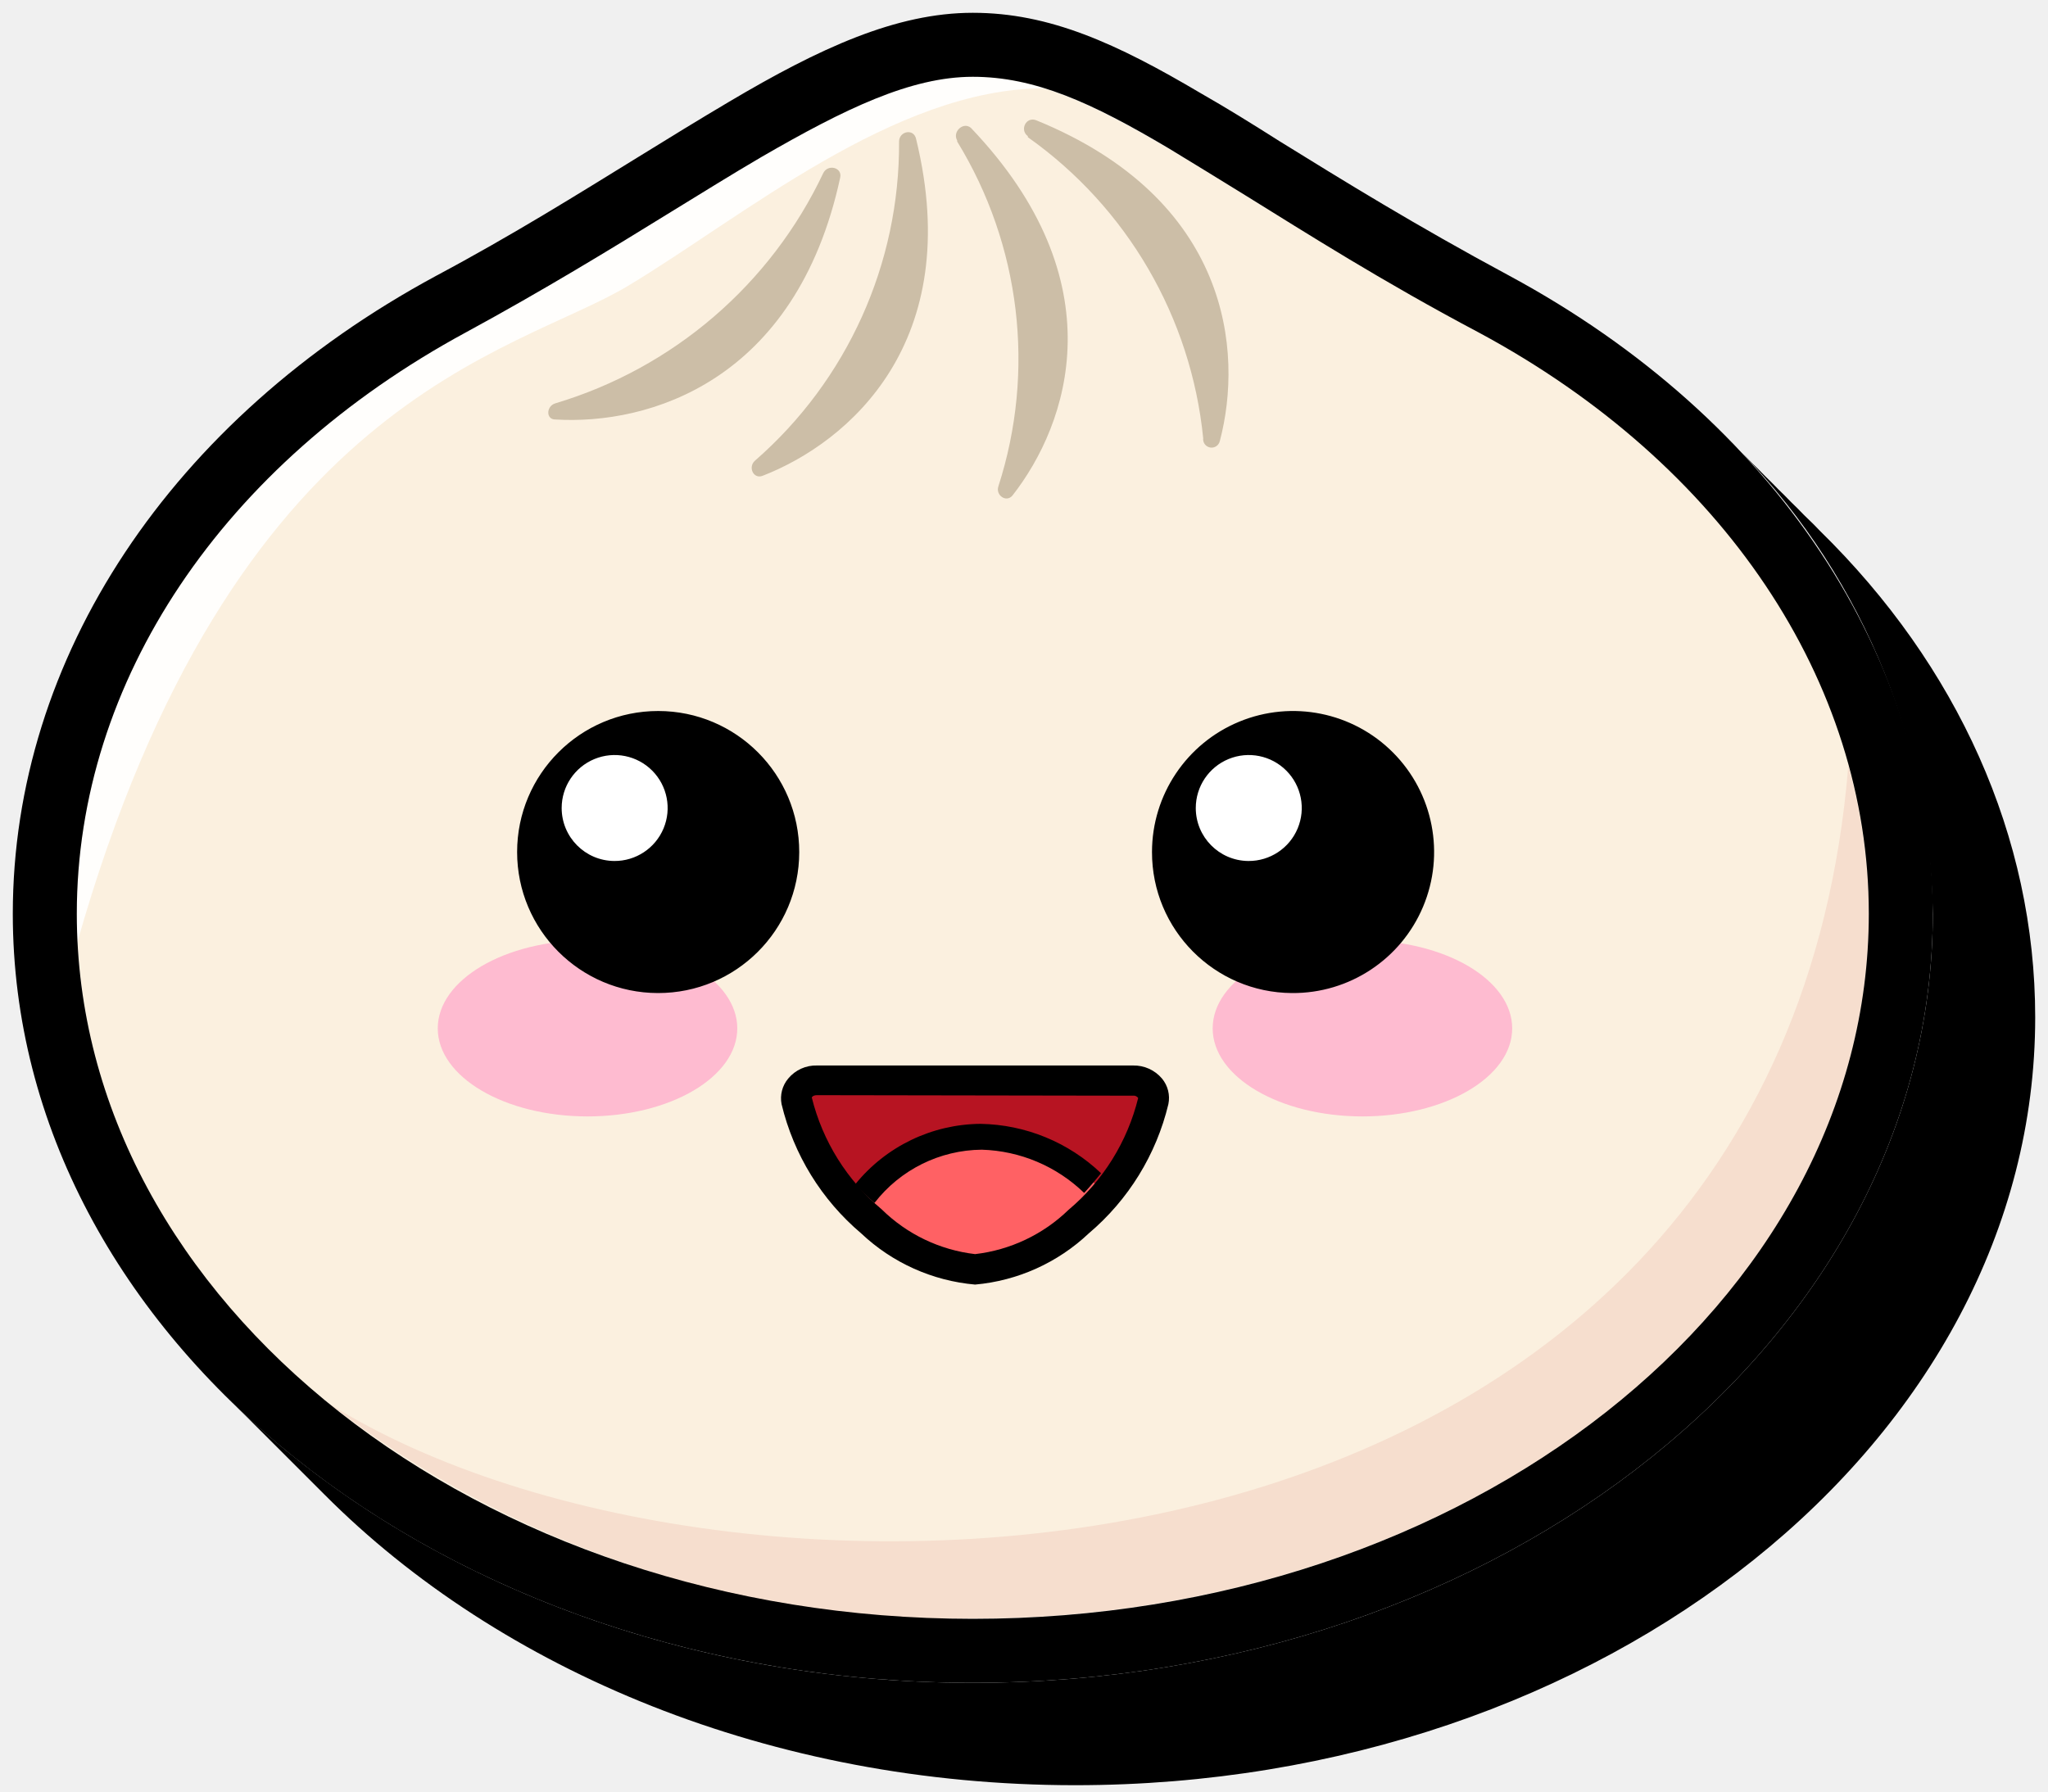
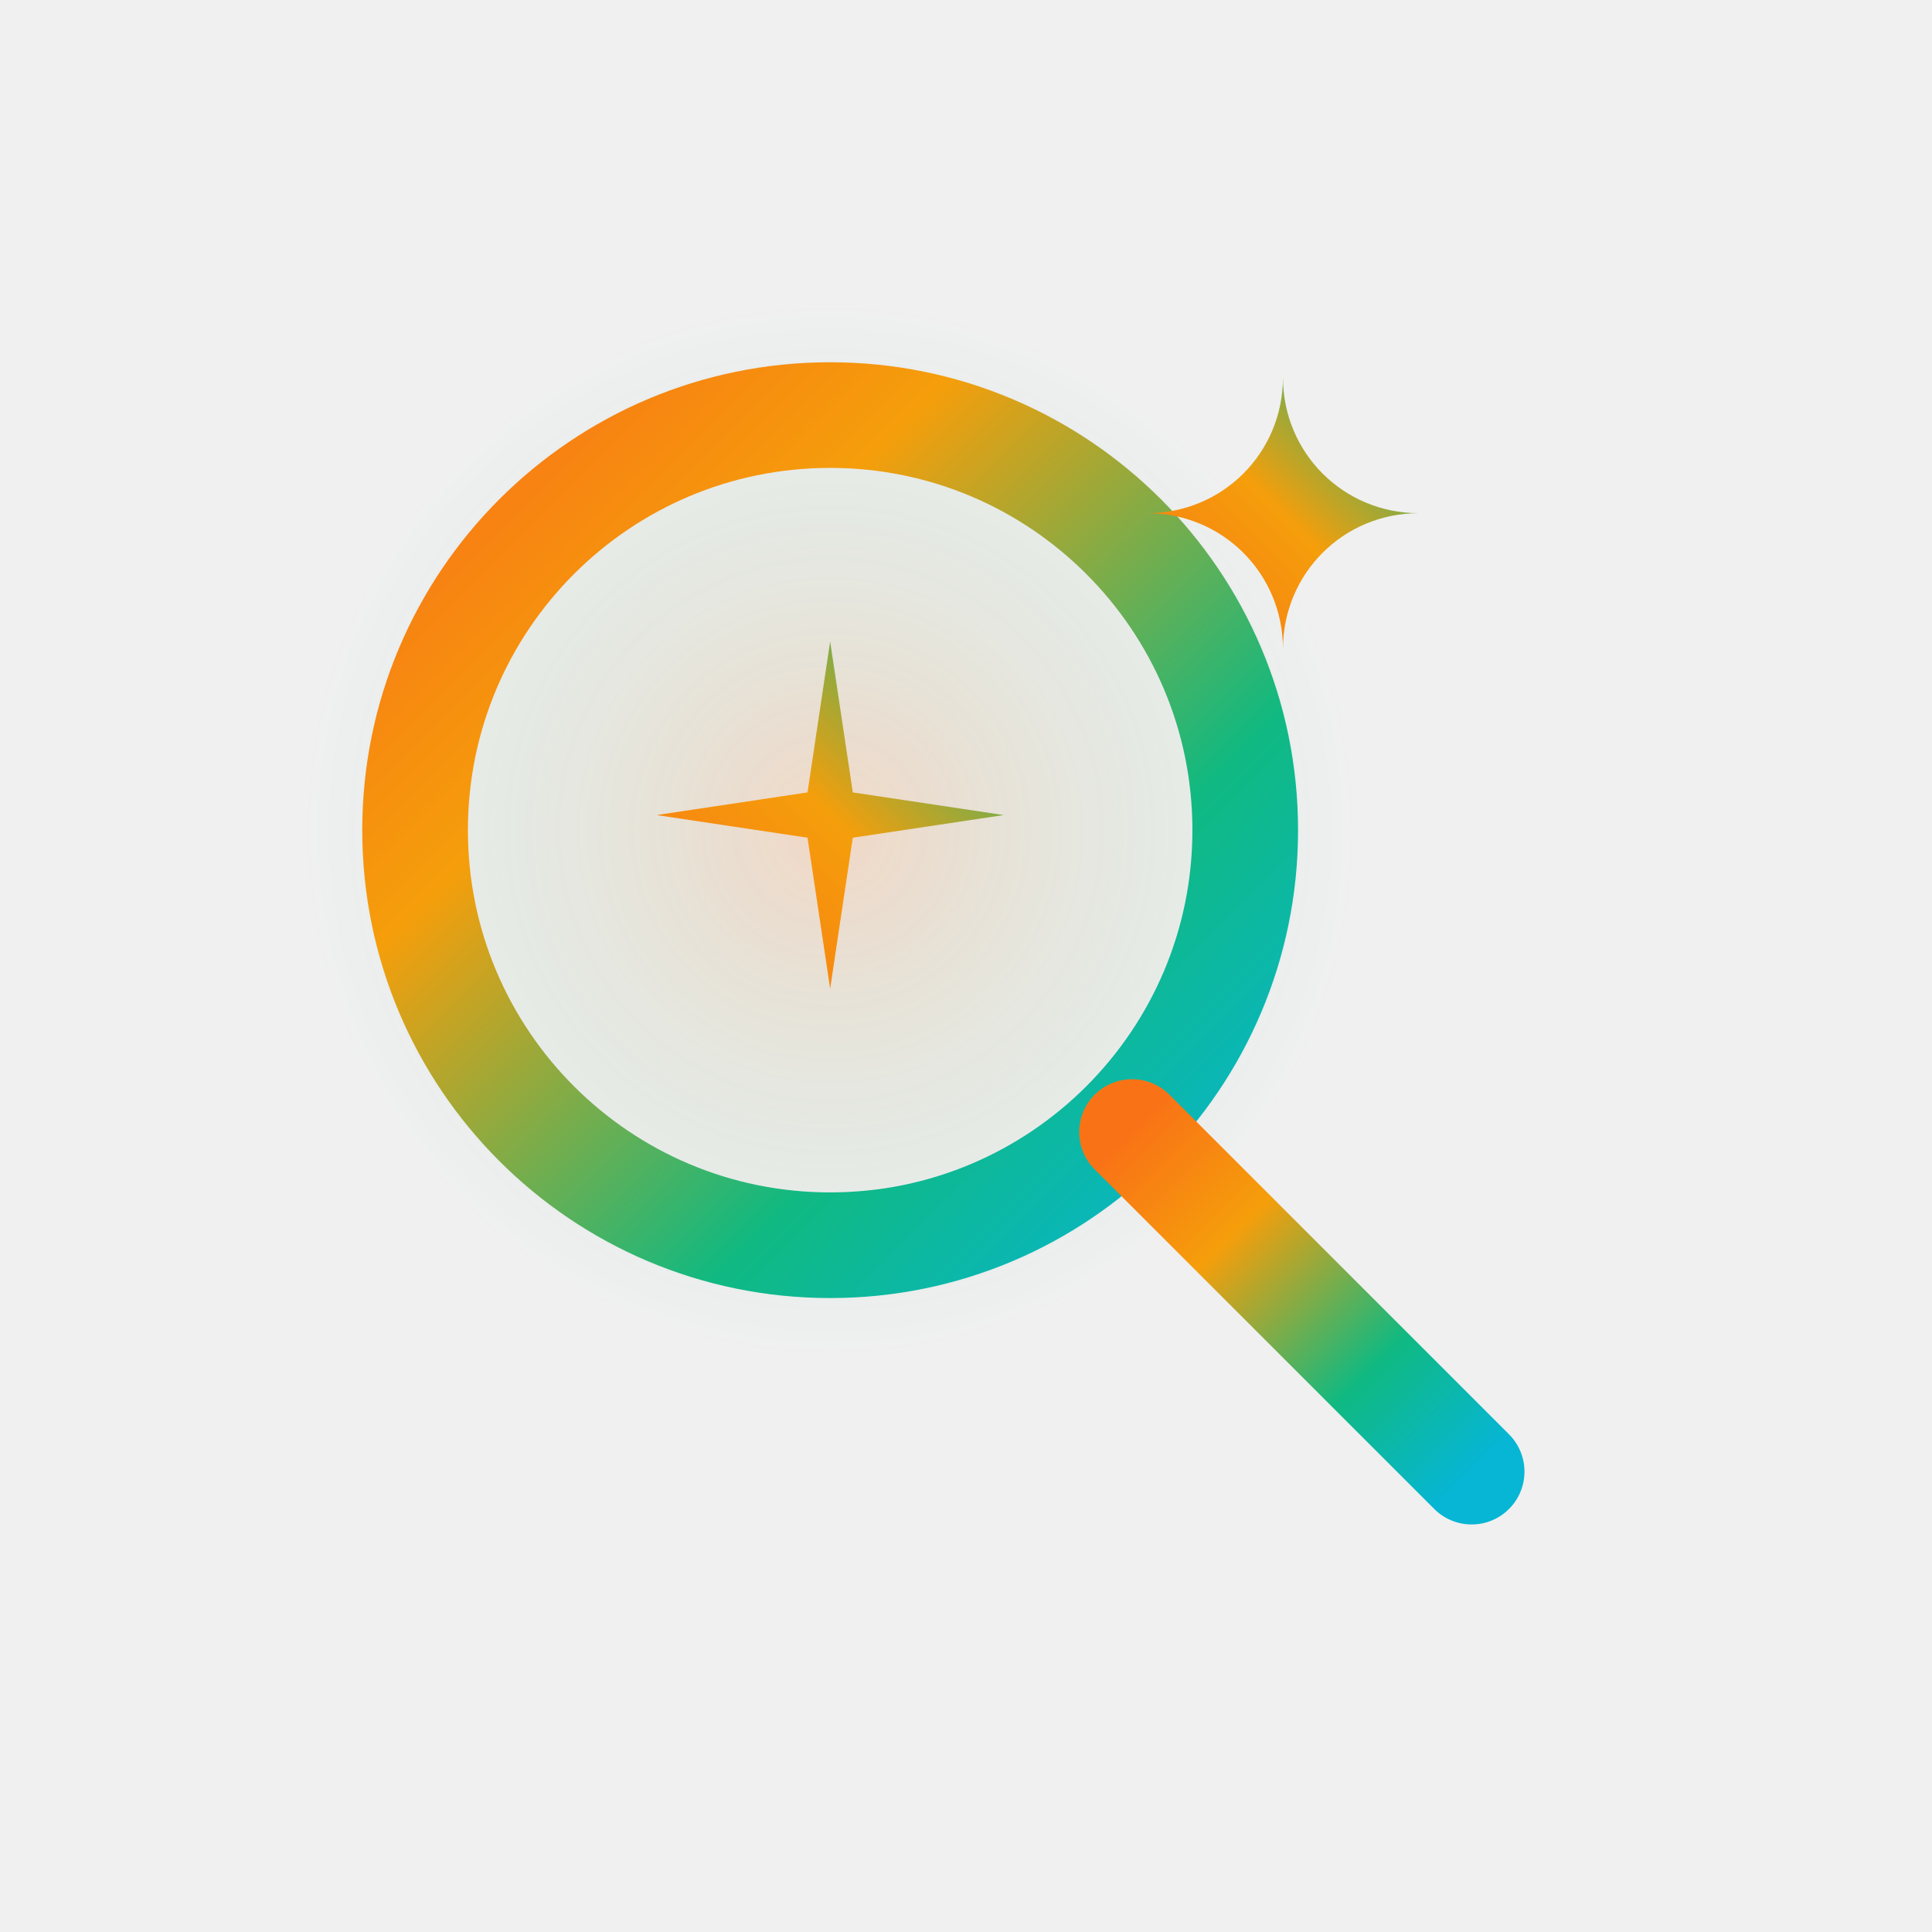
- <svg xmlns="http://www.w3.org/2000/svg" id="Bun" viewBox="0 0 80 70">
-   <path id="Shadow" d="M71.09,20.74c-.16-.17-.33-.34-.5-.5s-.33-.34-.5-.5-.33-.34-.5-.5-.33-.34-.5-.5-.33-.34-.5-.5-.33-.34-.5-.5-.33-.34-.5-.5A26.46,26.46,0,0,1,75.5,35.7c0,16.57-16.82,30.05-37.5,30.05-11.58,0-21.94-4.23-28.83-10.86l.5.5.5.5.5.5.5.5.5.5.5.5.5.5C19.55,65.3,30.14,69.75,42,69.75c20.68,0,37.5-13.48,37.5-30C79.5,32.69,76.46,26,71.09,20.74Z" />
-   <g id="Body">
-     <path id="Background" d="M73,35.7c0,15.21-15.67,27.54-35,27.54S3,50.91,3,35.7C3,26.27,9,17.94,18.22,13S33.18,3,38,3s8.94,4.13,19.78,10C67,17.94,73,26.27,73,35.7Z" style="fill:#fbf0df" />
-     <path id="Bottom_Shadow" data-name="Bottom Shadow" d="M73,35.7a21.67,21.67,0,0,0-.8-5.78c-2.73,33.3-43.35,34.9-59.32,24.94A40,40,0,0,0,38,63.24C57.3,63.24,73,50.89,73,35.7Z" style="fill:#f6dece" />
-     <path id="Light_Shine" data-name="Light Shine" d="M24.53,11.17C29,8.49,34.94,3.46,40.78,3.45A9.29,9.29,0,0,0,38,3c-2.42,0-5,1.25-8.25,3.13-1.13.66-2.3,1.39-3.54,2.15-2.33,1.44-5,3.07-8,4.7C8.69,18.13,3,26.62,3,35.7c0,.4,0,.8,0,1.19C9.06,15.48,20.07,13.85,24.53,11.17Z" style="fill:#fffefc" />
-     <path id="Top" d="M35.12,5.53A16.41,16.41,0,0,1,29.49,18c-.28.25-.06.73.3.59,3.37-1.31,7.92-5.23,6-13.14C35.71,5,35.12,5.12,35.12,5.53Zm2.27,0A16.24,16.24,0,0,1,39,19c-.12.35.31.65.55.36C41.74,16.56,43.65,11,37.93,5,37.64,4.74,37.19,5.14,37.39,5.49Zm2.76-.17A16.42,16.42,0,0,1,47,17.12a.33.33,0,0,0,.65.11c.92-3.49.4-9.44-7.17-12.53C40.08,4.54,39.82,5.08,40.15,5.32ZM21.69,15.76a16.94,16.94,0,0,0,10.47-9c.18-.36.75-.22.66.18-1.73,8-7.52,9.67-11.12,9.45C21.32,16.4,21.33,15.87,21.69,15.76Z" style="fill:#ccbea7;fill-rule:evenodd" />
-     <path id="Outline" d="M38,65.75C17.32,65.75.5,52.27.5,35.7c0-10,6.18-19.33,16.53-24.92,3-1.6,5.57-3.21,7.86-4.62,1.26-.78,2.45-1.51,3.6-2.19C32,1.89,35,.5,38,.5s5.62,1.2,8.9,3.14c1,.57,2,1.19,3.07,1.87,2.49,1.54,5.3,3.28,9,5.27C69.32,16.37,75.5,25.69,75.5,35.7,75.5,52.27,58.68,65.75,38,65.75ZM38,3c-2.42,0-5,1.25-8.25,3.13-1.13.66-2.3,1.39-3.54,2.15-2.33,1.44-5,3.07-8,4.7C8.69,18.13,3,26.62,3,35.7,3,50.89,18.7,63.25,38,63.25S73,50.89,73,35.7C73,26.62,67.31,18.13,57.78,13,54,11,51.05,9.12,48.66,7.64c-1.09-.67-2.09-1.29-3-1.84C42.63,4,40.42,3,38,3Z" />
-   </g>
-   <g id="Mouth">
-     <g id="Background-2" data-name="Background">
-       <path d="M45.05,43a8.93,8.93,0,0,1-2.92,4.71,6.81,6.81,0,0,1-4,1.88A6.84,6.84,0,0,1,34,47.71,8.93,8.93,0,0,1,31.12,43a.72.72,0,0,1,.8-.81H44.26A.72.72,0,0,1,45.05,43Z" style="fill:#b71422" />
-     </g>
-     <g id="Tongue">
-       <path id="Background-3" data-name="Background" d="M34,47.79a6.91,6.91,0,0,0,4.12,1.9,6.91,6.91,0,0,0,4.11-1.9,10.63,10.63,0,0,0,1-1.07,6.83,6.83,0,0,0-4.9-2.31,6.15,6.15,0,0,0-5,2.78C33.56,47.4,33.76,47.6,34,47.79Z" style="fill:#ff6164" />
-       <path id="Outline-2" data-name="Outline" d="M34.16,47a5.36,5.36,0,0,1,4.19-2.08,6,6,0,0,1,4,1.69c.23-.25.45-.51.66-.77a7,7,0,0,0-4.71-1.93,6.36,6.36,0,0,0-4.89,2.36A9.53,9.53,0,0,0,34.16,47Z" />
-     </g>
-     <path id="Outline-3" data-name="Outline" d="M38.09,50.19a7.42,7.42,0,0,1-4.45-2,9.52,9.52,0,0,1-3.11-5.05,1.2,1.2,0,0,1,.26-1,1.41,1.41,0,0,1,1.13-.51H44.26a1.44,1.44,0,0,1,1.13.51,1.19,1.19,0,0,1,.25,1h0a9.52,9.52,0,0,1-3.11,5.05A7.42,7.42,0,0,1,38.09,50.19Zm-6.17-7.4c-.16,0-.2.07-.21.09a8.29,8.29,0,0,0,2.73,4.37A6.23,6.23,0,0,0,38.09,49a6.28,6.28,0,0,0,3.65-1.73,8.3,8.3,0,0,0,2.72-4.37.21.21,0,0,0-.2-.09Z" />
-   </g>
-   <g id="Face">
-     <ellipse id="Right_Blush" data-name="Right Blush" cx="53.22" cy="40.18" rx="5.85" ry="3.44" style="fill:#febbd0" />
-     <ellipse id="Left_Bluch" data-name="Left Bluch" cx="22.95" cy="40.18" rx="5.85" ry="3.44" style="fill:#febbd0" />
-     <path id="Eyes" d="M25.7,38.8a5.51,5.51,0,1,0-5.5-5.51A5.51,5.51,0,0,0,25.7,38.8Zm24.77,0A5.51,5.51,0,1,0,45,33.29,5.5,5.5,0,0,0,50.47,38.8Z" style="fill-rule:evenodd" />
-     <path id="Iris" d="M24,33.64a2.07,2.07,0,1,0-2.06-2.07A2.07,2.07,0,0,0,24,33.64Zm24.77,0a2.07,2.07,0,1,0-2.06-2.07A2.07,2.07,0,0,0,48.75,33.64Z" style="fill:#fff;fill-rule:evenodd" />
-   </g>
+ <svg xmlns="http://www.w3.org/2000/svg" viewBox="0 0 512 512" width="100%" height="100%">
+   <defs>
+     <linearGradient id="accentGrad" x1="0%" y1="100%" x2="100%" y2="0%">
+       <stop offset="0%" stop-color="#F97316" />
+       <stop offset="50%" stop-color="#F59E0B" />
+       <stop offset="100%" stop-color="#10B981" />
+     </linearGradient>
+     <linearGradient id="ringGrad" x1="0%" y1="0%" x2="100%" y2="100%">
+       <stop offset="0%" stop-color="#F97316" />
+       <stop offset="30%" stop-color="#F59E0B" />
+       <stop offset="70%" stop-color="#10B981" />
+       <stop offset="100%" stop-color="#06B6D4" />
+     </linearGradient>
+     <radialGradient id="glowGrad" cx="50%" cy="50%" r="50%">
+       <stop offset="0%" stop-color="#F97316" stop-opacity="0.2" />
+       <stop offset="100%" stop-color="#10B981" stop-opacity="0" />
+     </radialGradient>
+   </defs>
+   <circle cx="220" cy="220" r="140" fill="url(#glowGrad)" />
+   <circle cx="220" cy="220" r="110" fill="none" stroke="url(#ringGrad)" stroke-width="28" stroke-linecap="round" />
+   <path d="M300 300 L390 390" stroke="url(#ringGrad)" stroke-width="28" stroke-linecap="round" />
+   <path d="M340 100 C340 120 324 136 304 136 C324 136 340 152 340 172 C340 152 356 136 376 136 C356 136 340 120 340 100 Z" fill="url(#accentGrad)" />
+   <path d="M220 170 L226 210 L266 216 L226 222 L220 262 L214 222 L174 216 L214 210 Z" fill="url(#accentGrad)" />
</svg>
